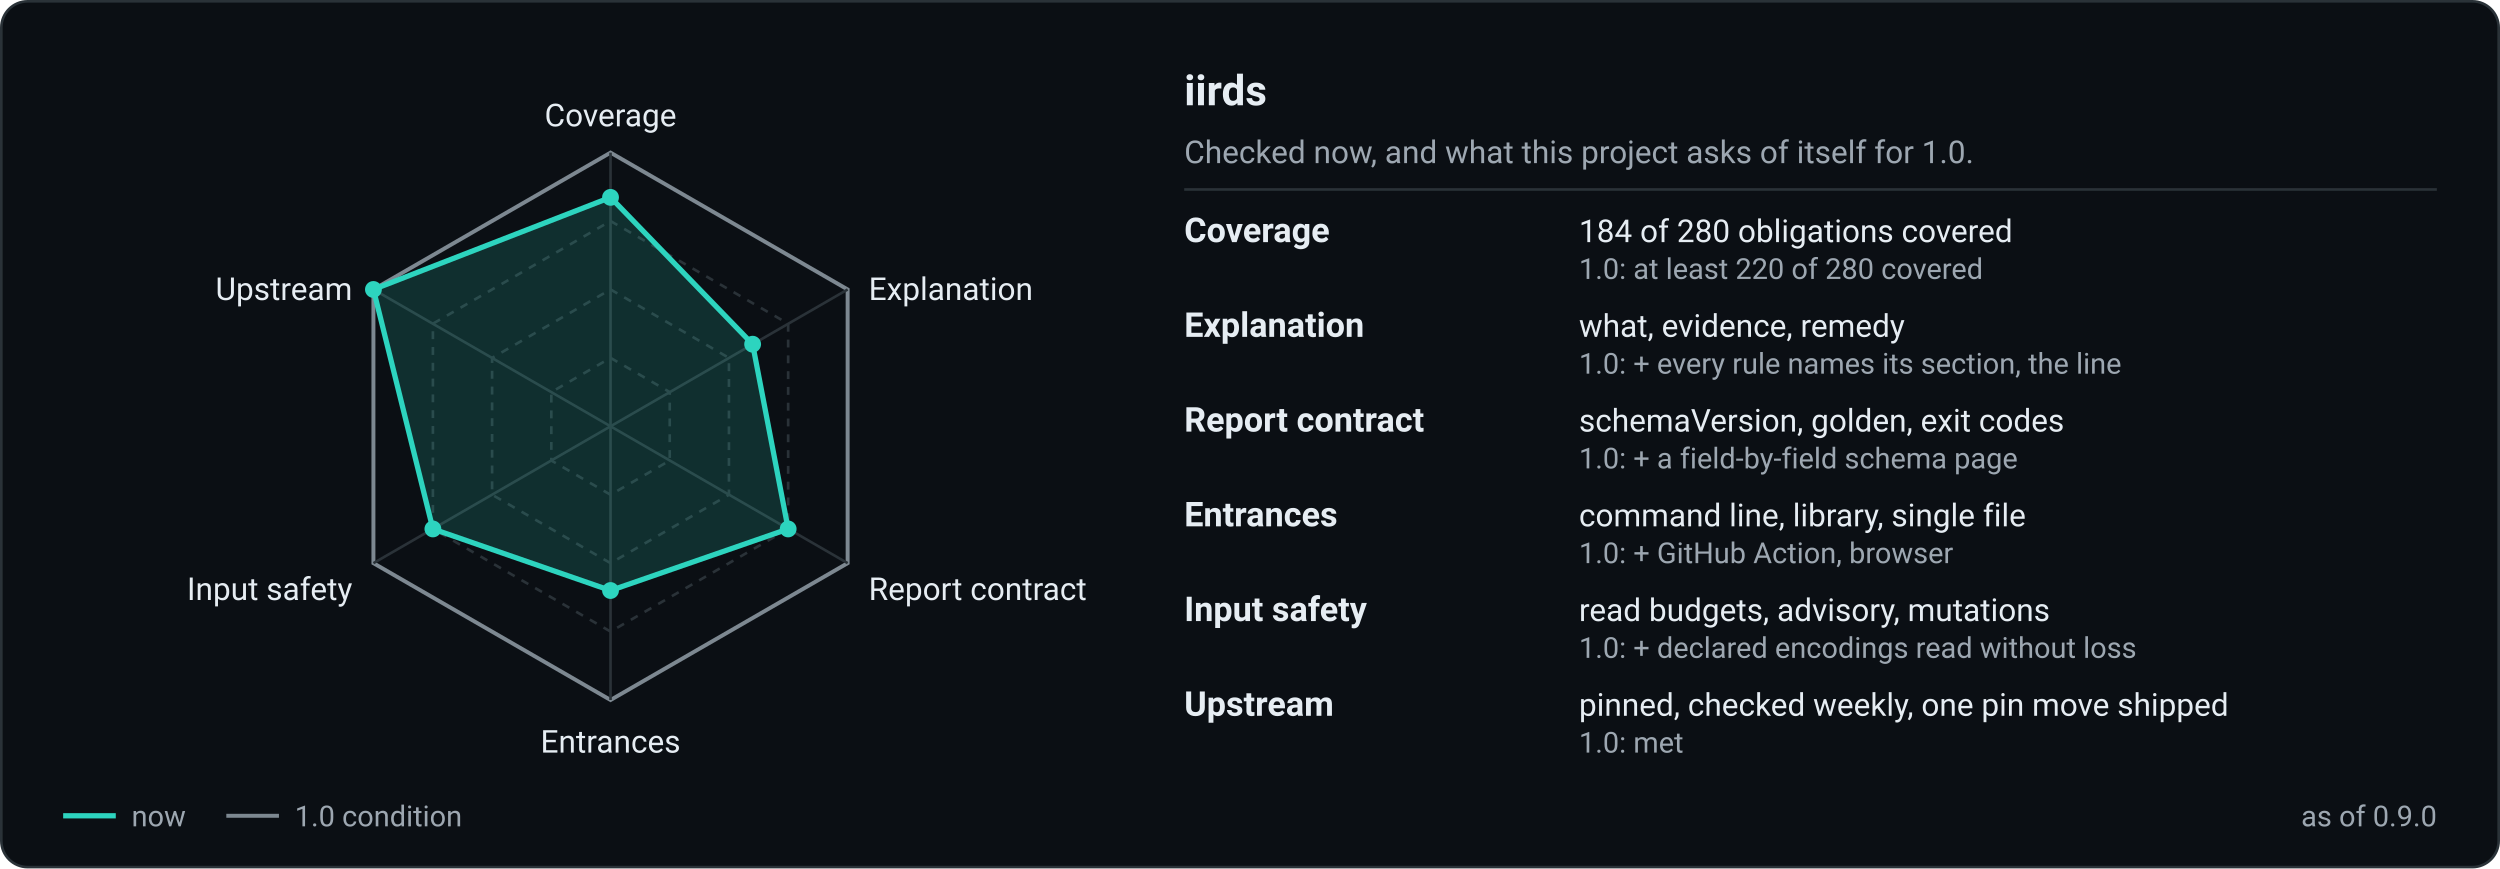
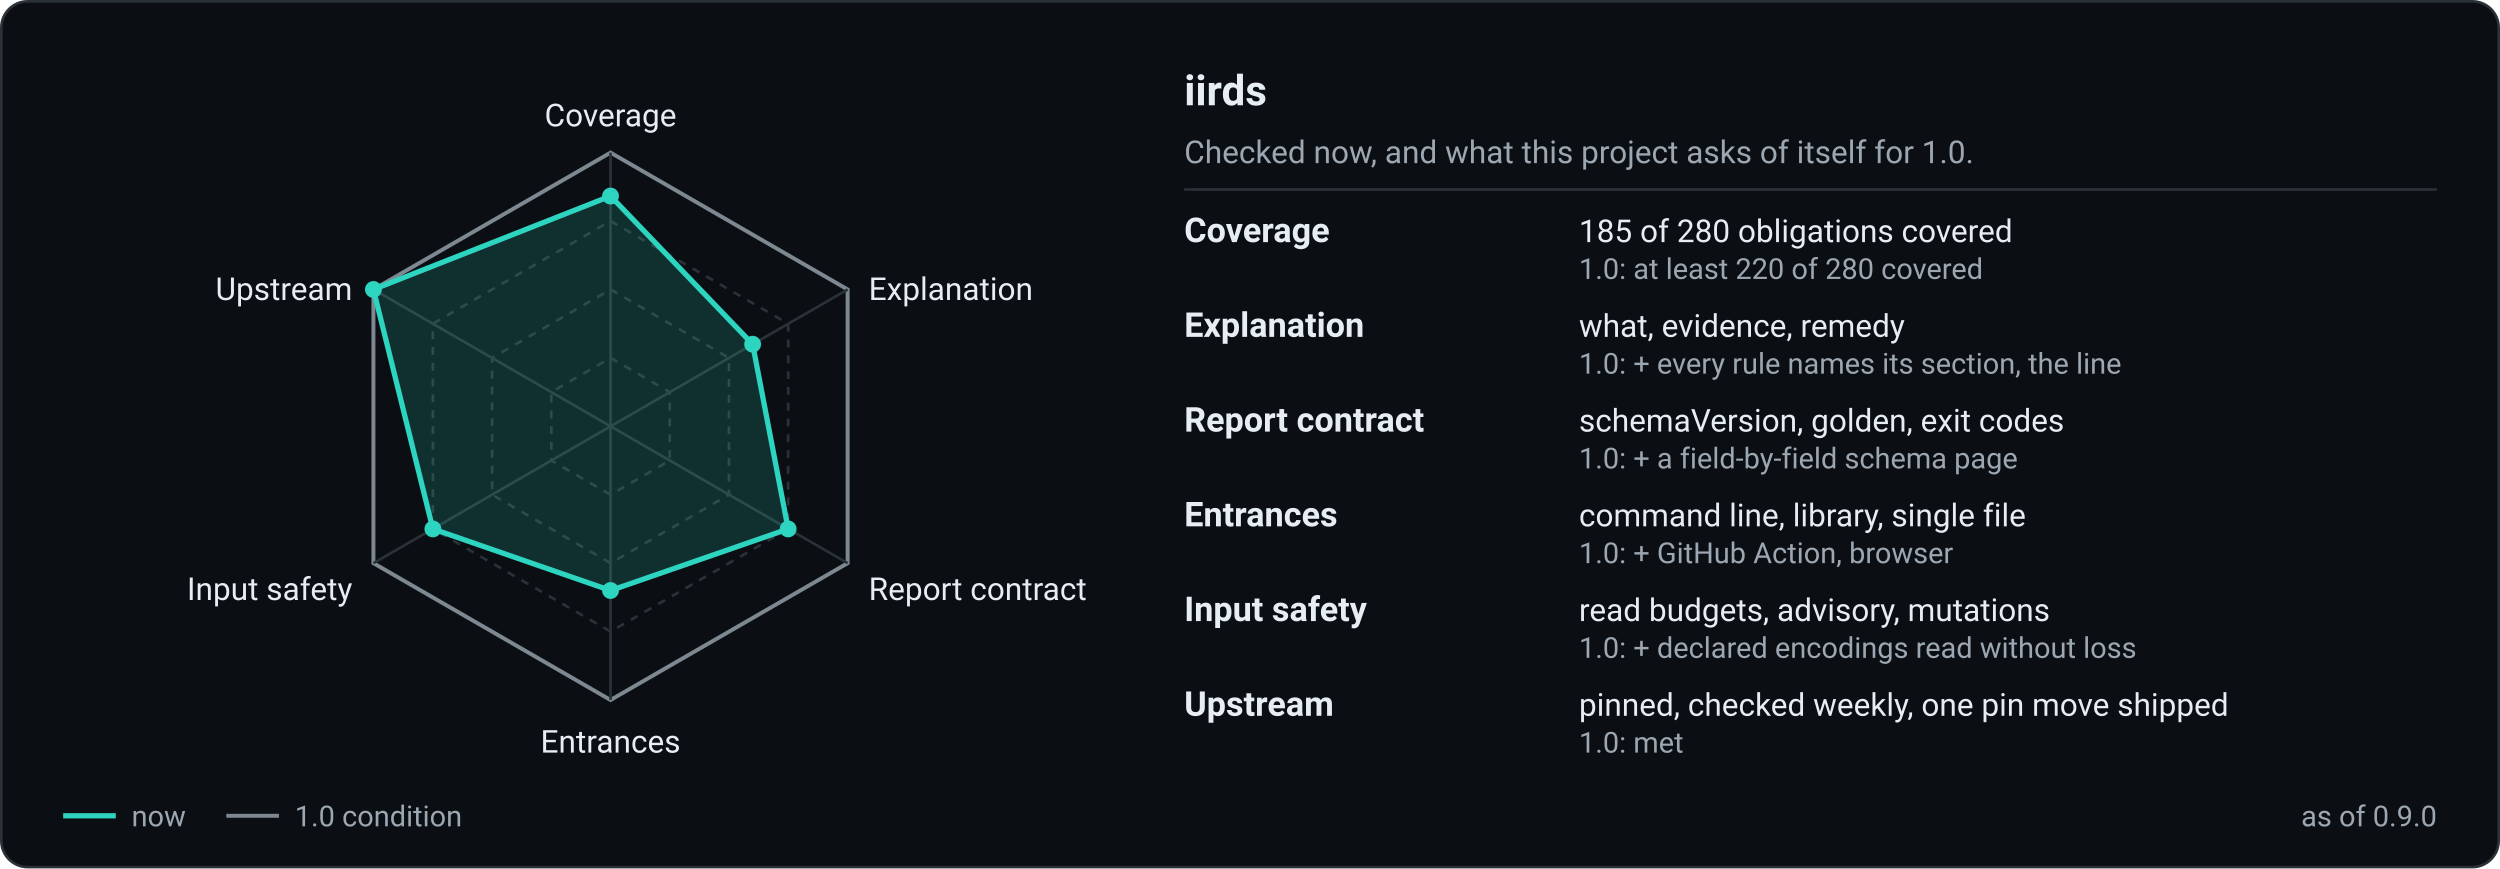
<svg xmlns="http://www.w3.org/2000/svg" width="950" height="330" viewBox="0 0 950 330" role="img" aria-labelledby="t d">
  <rect x="0.5" y="0.5" width="949" height="329" rx="10" fill="#0b0f14" stroke="#2a3238" />
  <polygon points="232.0,136.0 254.5,149.0 254.5,175.0 232.0,188.0 209.5,175.0 209.5,149.0" fill="none" stroke="#2a3238" stroke-width="1" stroke-dasharray="3 3" />
  <polygon points="232.0,110.0 277.0,136.0 277.0,188.0 232.0,214.0 187.0,188.0 187.0,136.0" fill="none" stroke="#2a3238" stroke-width="1" stroke-dasharray="3 3" />
  <polygon points="232.0,84.0 299.5,123.0 299.5,201.0 232.0,240.0 164.5,201.0 164.5,123.0" fill="none" stroke="#2a3238" stroke-width="1" stroke-dasharray="3 3" />
  <polygon points="232.0,58.0 322.1,110.0 322.1,214.0 232.0,266.0 141.9,214.0 141.9,110.0" fill="none" stroke="#7d8891" stroke-width="1.5" />
  <line x1="232" y1="162" x2="232.0" y2="58.0" stroke="#2a3238" stroke-width="1" />
  <line x1="232" y1="162" x2="322.1" y2="110.0" stroke="#2a3238" stroke-width="1" />
  <line x1="232" y1="162" x2="322.1" y2="214.0" stroke="#2a3238" stroke-width="1" />
  <line x1="232" y1="162" x2="232.0" y2="266.0" stroke="#2a3238" stroke-width="1" />
  <line x1="232" y1="162" x2="141.9" y2="214.0" stroke="#2a3238" stroke-width="1" />
  <line x1="232" y1="162" x2="141.9" y2="110.0" stroke="#2a3238" stroke-width="1" />
-   <polygon points="232.0,75.0 286.0,130.8 299.5,201.0 232.0,224.4 164.5,201.0 141.9,110.0" fill="#2dd4bf" fill-opacity="0.16" stroke="#2dd4bf" stroke-width="2" stroke-linejoin="round" />
-   <circle cx="232.0" cy="75.0" r="3.2" fill="#2dd4bf" />
+   <polygon points="232.0,74.5 286.0,130.8 299.5,201.0 232.0,224.4 164.5,201.0 141.9,110.0" fill="#2dd4bf" fill-opacity="0.16" stroke="#2dd4bf" stroke-width="2" stroke-linejoin="round" />
+   <circle cx="232.0" cy="74.5" r="3.2" fill="#2dd4bf" />
  <circle cx="286.0" cy="130.8" r="3.2" fill="#2dd4bf" />
  <circle cx="299.5" cy="201.0" r="3.2" fill="#2dd4bf" />
  <circle cx="232.0" cy="224.4" r="3.2" fill="#2dd4bf" />
  <circle cx="164.5" cy="201.0" r="3.2" fill="#2dd4bf" />
  <circle cx="141.9" cy="110.0" r="3.2" fill="#2dd4bf" />
  <text x="232.0" y="48.0" text-anchor="middle" font-family="-apple-system, 'Segoe UI', Roboto, 'Helvetica Neue', Arial, sans-serif" font-size="12" fill="#e6edf3">Coverage</text>
  <text x="330.1" y="114.0" text-anchor="start" font-family="-apple-system, 'Segoe UI', Roboto, 'Helvetica Neue', Arial, sans-serif" font-size="12" fill="#e6edf3">Explanation</text>
  <text x="330.1" y="228.0" text-anchor="start" font-family="-apple-system, 'Segoe UI', Roboto, 'Helvetica Neue', Arial, sans-serif" font-size="12" fill="#e6edf3">Report contract</text>
  <text x="232.0" y="286.0" text-anchor="middle" font-family="-apple-system, 'Segoe UI', Roboto, 'Helvetica Neue', Arial, sans-serif" font-size="12" fill="#e6edf3">Entrances</text>
  <text x="133.9" y="228.0" text-anchor="end" font-family="-apple-system, 'Segoe UI', Roboto, 'Helvetica Neue', Arial, sans-serif" font-size="12" fill="#e6edf3">Input safety</text>
  <text x="133.9" y="114.0" text-anchor="end" font-family="-apple-system, 'Segoe UI', Roboto, 'Helvetica Neue', Arial, sans-serif" font-size="12" fill="#e6edf3">Upstream</text>
  <line x1="24" y1="310" x2="44" y2="310" stroke="#2dd4bf" stroke-width="2" />
  <text x="50" y="314" font-family="-apple-system, 'Segoe UI', Roboto, 'Helvetica Neue', Arial, sans-serif" font-size="11" fill="#9da7b1">now</text>
  <line x1="86" y1="310" x2="106" y2="310" stroke="#7d8891" stroke-width="1.5" />
  <text x="112" y="314" font-family="-apple-system, 'Segoe UI', Roboto, 'Helvetica Neue', Arial, sans-serif" font-size="11" fill="#9da7b1">1.0 condition</text>
  <text x="926" y="314" text-anchor="end" font-family="-apple-system, 'Segoe UI', Roboto, 'Helvetica Neue', Arial, sans-serif" font-size="11" fill="#9da7b1">as of 0.9.0</text>
  <text x="450" y="40" font-family="-apple-system, 'Segoe UI', Roboto, 'Helvetica Neue', Arial, sans-serif" font-size="16" font-weight="600" fill="#e6edf3">iirds</text>
  <text x="450" y="62" font-family="-apple-system, 'Segoe UI', Roboto, 'Helvetica Neue', Arial, sans-serif" font-size="12" fill="#9da7b1">Checked now, and what this project asks of itself for 1.0.</text>
  <line x1="450" y1="72" x2="926" y2="72" stroke="#2a3238" />
  <text x="450" y="92" font-family="-apple-system, 'Segoe UI', Roboto, 'Helvetica Neue', Arial, sans-serif" font-size="13" font-weight="600" fill="#e6edf3">Coverage</text>
-   <text x="600" y="92" font-family="-apple-system, 'Segoe UI', Roboto, 'Helvetica Neue', Arial, sans-serif" font-size="12" fill="#e6edf3">184 of 280 obligations covered</text>
+   <text x="600" y="92" font-family="-apple-system, 'Segoe UI', Roboto, 'Helvetica Neue', Arial, sans-serif" font-size="12" fill="#e6edf3">185 of 280 obligations covered</text>
  <text x="600" y="106" font-family="-apple-system, 'Segoe UI', Roboto, 'Helvetica Neue', Arial, sans-serif" font-size="11" fill="#9da7b1">1.0: at least 220 of 280 covered</text>
  <text x="450" y="128" font-family="-apple-system, 'Segoe UI', Roboto, 'Helvetica Neue', Arial, sans-serif" font-size="13" font-weight="600" fill="#e6edf3">Explanation</text>
  <text x="600" y="128" font-family="-apple-system, 'Segoe UI', Roboto, 'Helvetica Neue', Arial, sans-serif" font-size="12" fill="#e6edf3">what, evidence, remedy</text>
  <text x="600" y="142" font-family="-apple-system, 'Segoe UI', Roboto, 'Helvetica Neue', Arial, sans-serif" font-size="11" fill="#9da7b1">1.0: + every rule names its section, the line</text>
  <text x="450" y="164" font-family="-apple-system, 'Segoe UI', Roboto, 'Helvetica Neue', Arial, sans-serif" font-size="13" font-weight="600" fill="#e6edf3">Report contract</text>
  <text x="600" y="164" font-family="-apple-system, 'Segoe UI', Roboto, 'Helvetica Neue', Arial, sans-serif" font-size="12" fill="#e6edf3">schemaVersion, golden, exit codes</text>
  <text x="600" y="178" font-family="-apple-system, 'Segoe UI', Roboto, 'Helvetica Neue', Arial, sans-serif" font-size="11" fill="#9da7b1">1.0: + a field-by-field schema page</text>
  <text x="450" y="200" font-family="-apple-system, 'Segoe UI', Roboto, 'Helvetica Neue', Arial, sans-serif" font-size="13" font-weight="600" fill="#e6edf3">Entrances</text>
  <text x="600" y="200" font-family="-apple-system, 'Segoe UI', Roboto, 'Helvetica Neue', Arial, sans-serif" font-size="12" fill="#e6edf3">command line, library, single file</text>
  <text x="600" y="214" font-family="-apple-system, 'Segoe UI', Roboto, 'Helvetica Neue', Arial, sans-serif" font-size="11" fill="#9da7b1">1.0: + GitHub Action, browser</text>
  <text x="450" y="236" font-family="-apple-system, 'Segoe UI', Roboto, 'Helvetica Neue', Arial, sans-serif" font-size="13" font-weight="600" fill="#e6edf3">Input safety</text>
  <text x="600" y="236" font-family="-apple-system, 'Segoe UI', Roboto, 'Helvetica Neue', Arial, sans-serif" font-size="12" fill="#e6edf3">read budgets, advisory, mutations</text>
  <text x="600" y="250" font-family="-apple-system, 'Segoe UI', Roboto, 'Helvetica Neue', Arial, sans-serif" font-size="11" fill="#9da7b1">1.0: + declared encodings read without loss</text>
  <text x="450" y="272" font-family="-apple-system, 'Segoe UI', Roboto, 'Helvetica Neue', Arial, sans-serif" font-size="13" font-weight="600" fill="#e6edf3">Upstream</text>
  <text x="600" y="272" font-family="-apple-system, 'Segoe UI', Roboto, 'Helvetica Neue', Arial, sans-serif" font-size="12" fill="#e6edf3">pinned, checked weekly, one pin move shipped</text>
  <text x="600" y="286" font-family="-apple-system, 'Segoe UI', Roboto, 'Helvetica Neue', Arial, sans-serif" font-size="11" fill="#9da7b1">1.0: met</text>
</svg>
